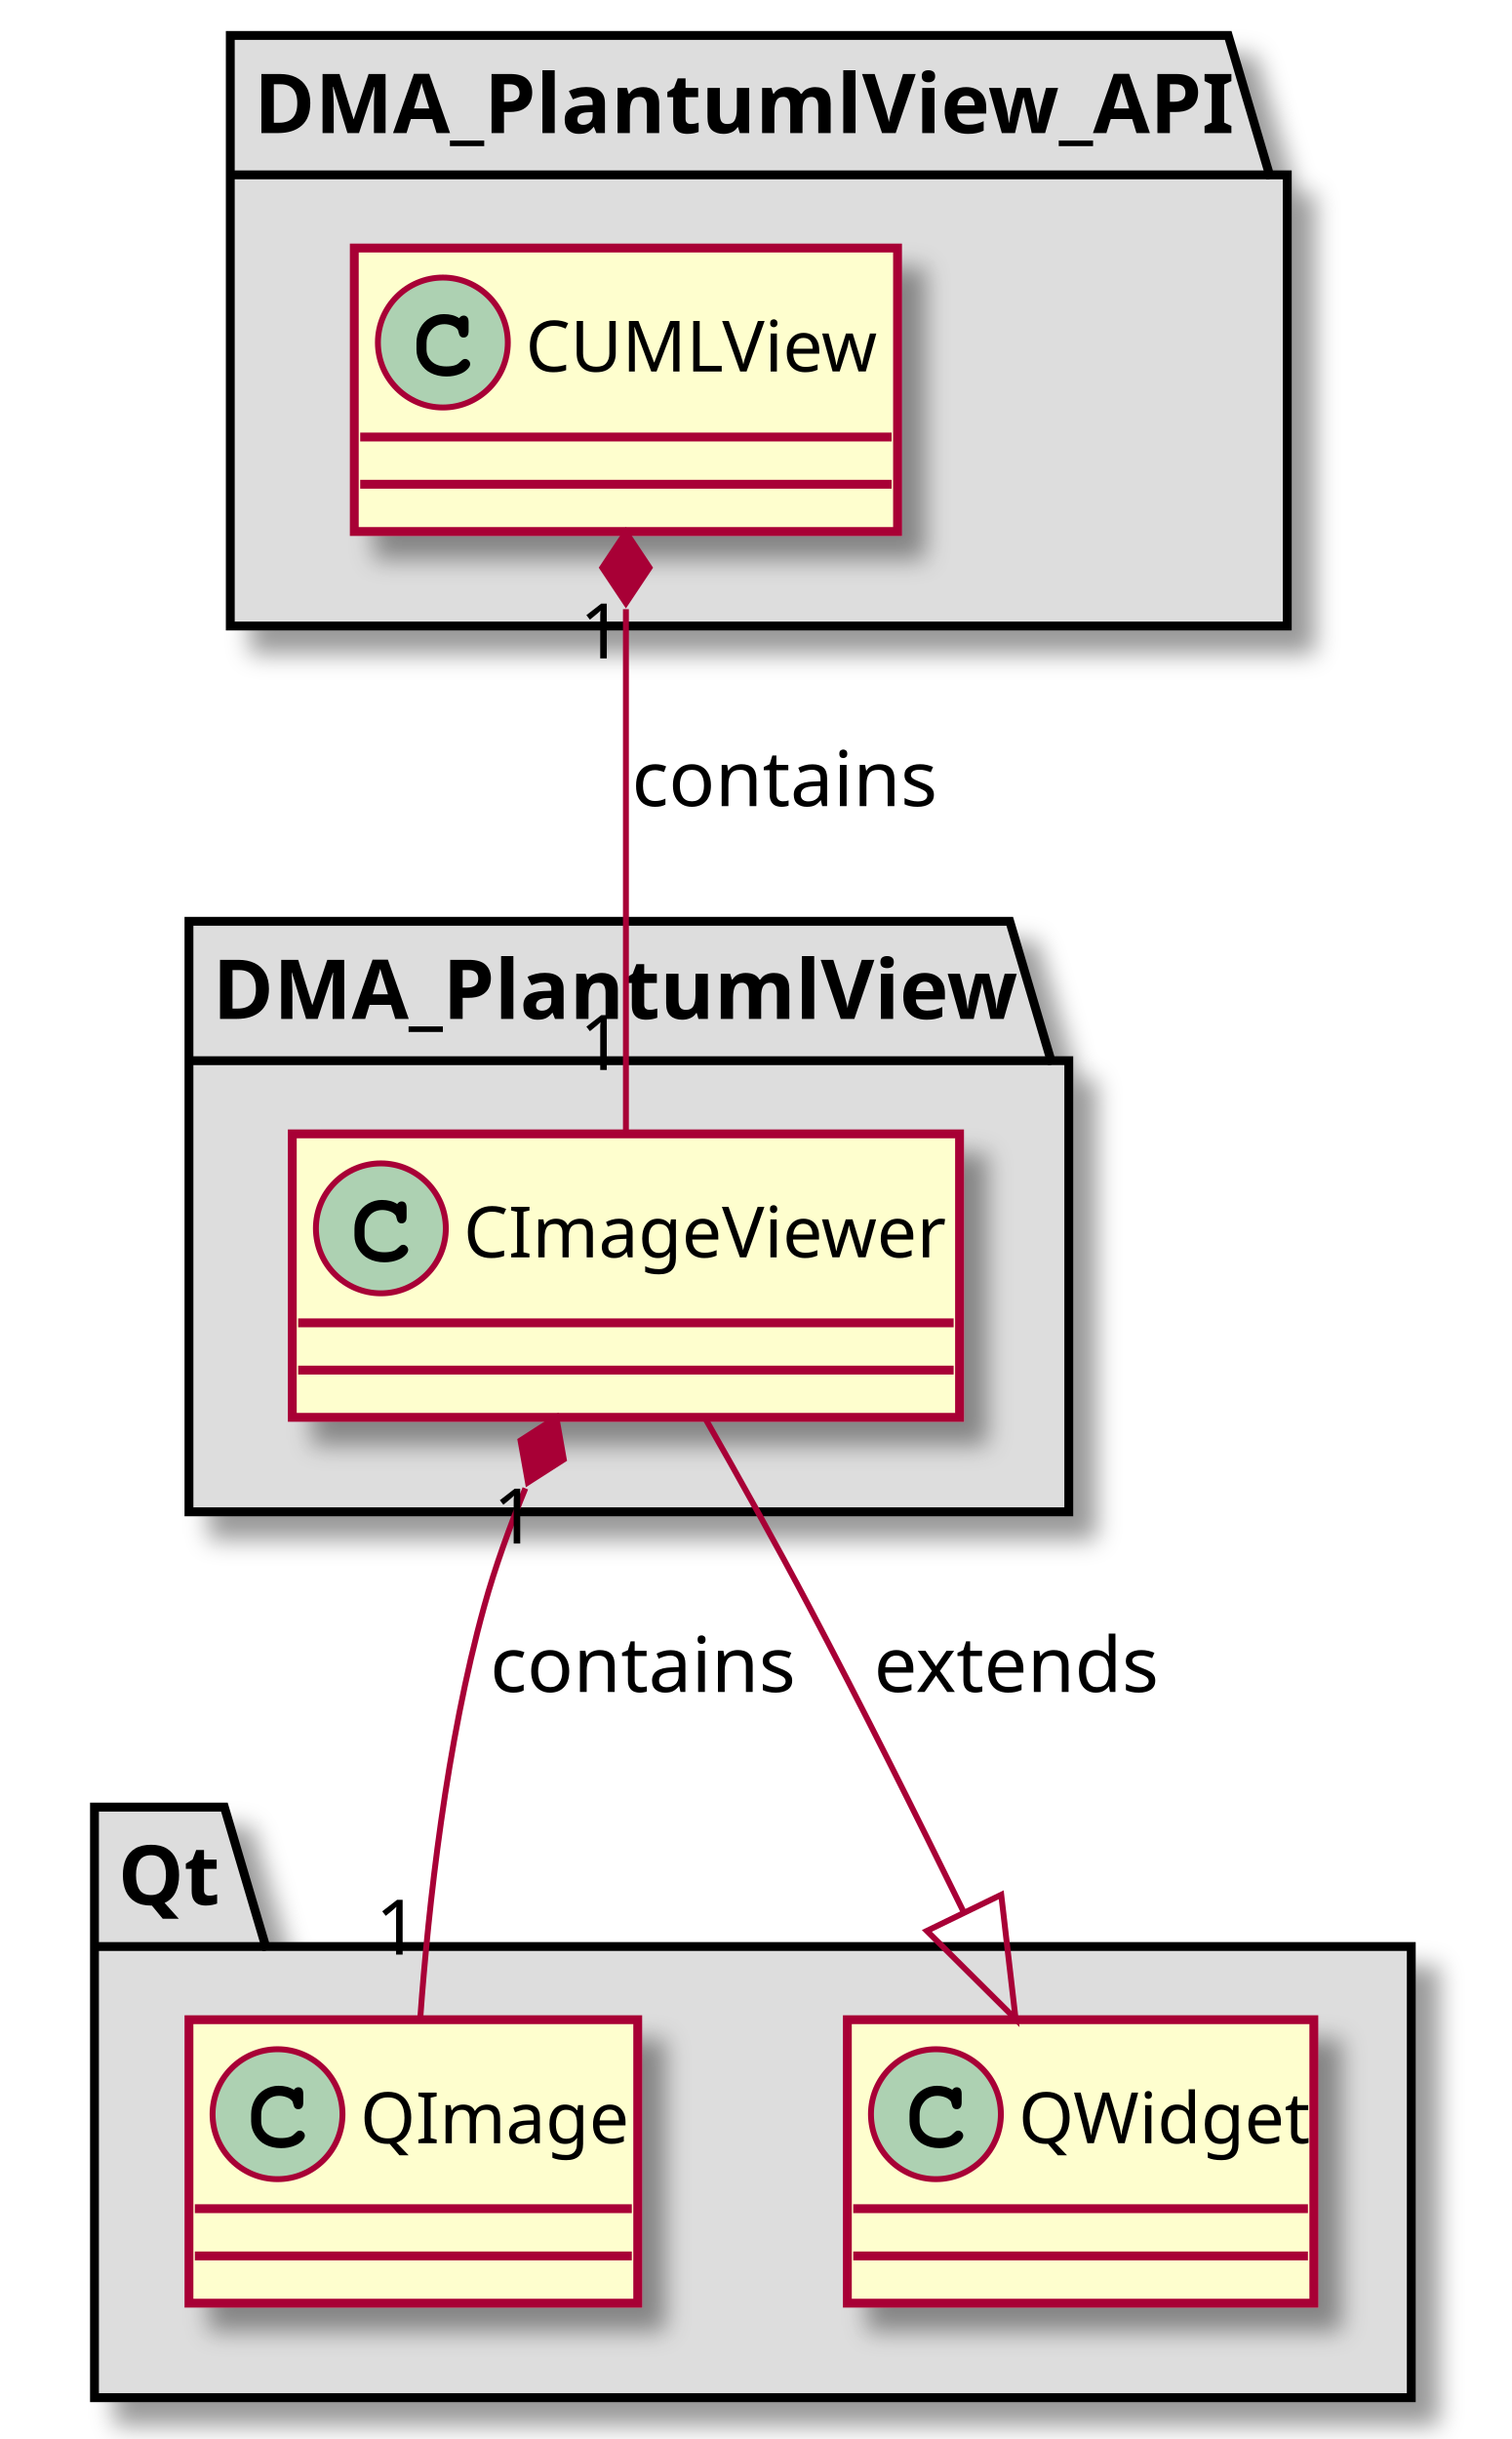
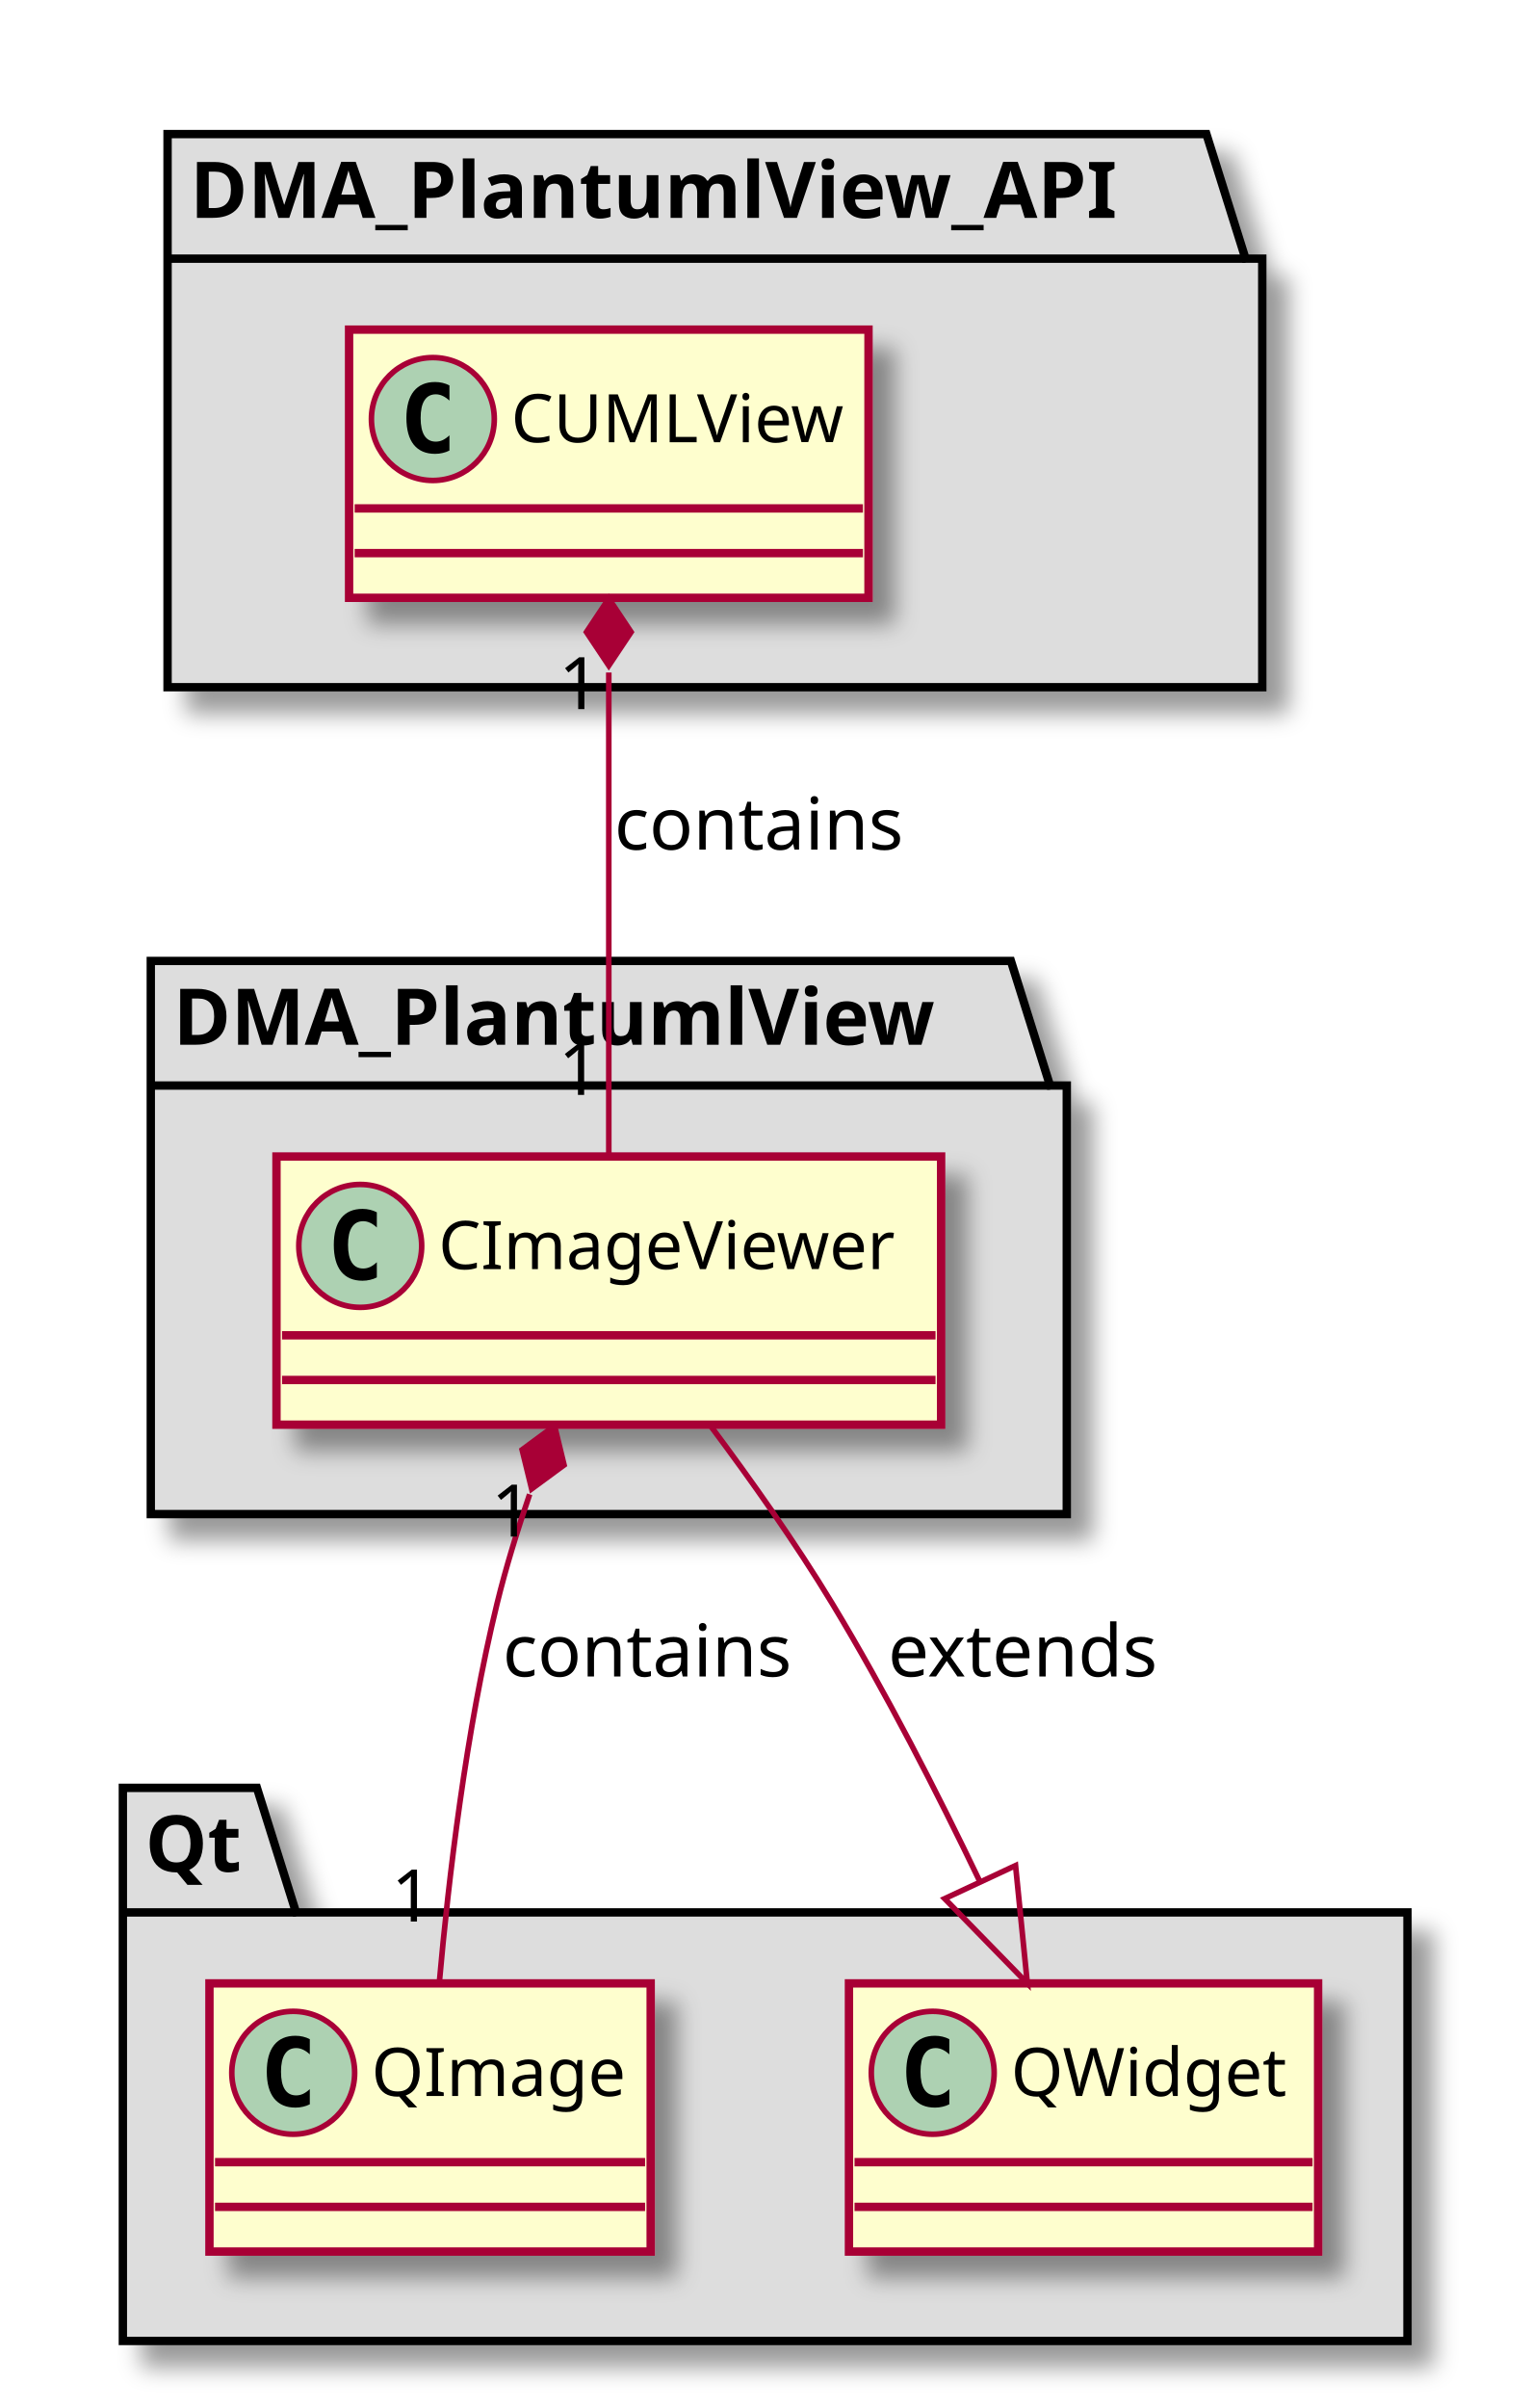
- <svg xmlns="http://www.w3.org/2000/svg" contentScriptType="application/ecmascript" contentStyleType="text/css" height="413px" preserveAspectRatio="none" style="width:256px;height:413px;background:#FEFEFE;" version="1.1" viewBox="0 0 256 413" width="256px" zoomAndPan="magnify">
+ <svg xmlns="http://www.w3.org/2000/svg" contentScriptType="application/ecmascript" contentStyleType="text/css" height="431px" preserveAspectRatio="none" style="width:274px;height:431px;background:#FEFEFE;" version="1.1" viewBox="0 0 274 431" width="274px" zoomAndPan="magnify">
  <defs>
    <filter height="300%" id="fjcrxx82uuqu" width="300%" x="-1" y="-1">
      <feGaussianBlur result="blurOut" stdDeviation="2.0" />
      <feColorMatrix in="blurOut" result="blurOut2" type="matrix" values="0 0 0 0 0 0 0 0 0 0 0 0 0 0 0 0 0 0 .4 0" />
      <feOffset dx="4.0" dy="4.0" in="blurOut2" result="blurOut3" />
      <feBlend in="SourceGraphic" in2="blurOut3" mode="normal" />
    </filter>
  </defs>
  <g>
-     <polygon fill="#DDDDDD" filter="url(#fjcrxx82uuqu)" points="32,156,171,156,178,179.609,181,179.609,181,256,32,256,32,156" style="stroke:#000000;stroke-width:1.5;" />
-     <line style="stroke:#000000;stroke-width:1.5;" x1="32" x2="178" y1="179.609" y2="179.609" />
-     <text fill="#000000" font-family="sans-serif" font-size="14" font-weight="bold" lengthAdjust="spacingAndGlyphs" textLength="133" x="36" y="172.533">DMA_PlantumlView</text>
-     <polygon fill="#DDDDDD" filter="url(#fjcrxx82uuqu)" points="39,6,208,6,215,29.609,218,29.609,218,106,39,106,39,6" style="stroke:#000000;stroke-width:1.5;" />
-     <line style="stroke:#000000;stroke-width:1.5;" x1="39" x2="215" y1="29.609" y2="29.609" />
-     <text fill="#000000" font-family="sans-serif" font-size="14" font-weight="bold" lengthAdjust="spacingAndGlyphs" textLength="163" x="43" y="22.533">DMA_PlantumlView_API</text>
-     <polygon fill="#DDDDDD" filter="url(#fjcrxx82uuqu)" points="16,306,38,306,45,329.609,239,329.609,239,406,16,406,16,306" style="stroke:#000000;stroke-width:1.5;" />
-     <line style="stroke:#000000;stroke-width:1.5;" x1="16" x2="45" y1="329.609" y2="329.609" />
-     <text fill="#000000" font-family="sans-serif" font-size="14" font-weight="bold" lengthAdjust="spacingAndGlyphs" textLength="16" x="20" y="322.533">Qt</text>
-     <rect codeLine="8" fill="#FEFECE" filter="url(#fjcrxx82uuqu)" height="48" id="CImageViewer" style="stroke:#A80036;stroke-width:1.5;" width="113" x="49.5" y="192" />
-     <ellipse cx="64.5" cy="208" fill="#ADD1B2" rx="11" ry="11" style="stroke:#A80036;stroke-width:1.0;" />
-     <path d="M67.266,203.875 Q67.422,203.656 67.609,203.547 Q67.797,203.438 68.016,203.438 Q68.391,203.438 68.625,203.695 Q68.859,203.953 68.859,204.562 L68.859,206.016 Q68.859,206.625 68.625,206.891 Q68.391,207.156 68.016,207.156 Q67.672,207.156 67.469,206.953 Q67.266,206.766 67.156,206.25 Q67.109,205.891 66.922,205.703 Q66.594,205.328 65.984,205.109 Q65.375,204.891 64.75,204.891 Q63.984,204.891 63.352,205.219 Q62.719,205.547 62.227,206.297 Q61.734,207.047 61.734,208.078 L61.734,209.172 Q61.734,210.406 62.625,211.227 Q63.516,212.047 65.109,212.047 Q66.047,212.047 66.703,211.797 Q67.094,211.641 67.516,211.203 Q67.781,210.938 67.93,210.859 Q68.078,210.781 68.281,210.781 Q68.609,210.781 68.867,211.039 Q69.125,211.297 69.125,211.641 Q69.125,211.984 68.781,212.391 Q68.281,212.969 67.484,213.297 Q66.406,213.75 65.109,213.75 Q63.594,213.75 62.391,213.125 Q61.406,212.625 60.719,211.555 Q60.031,210.484 60.031,209.203 L60.031,208.047 Q60.031,206.719 60.648,205.57 Q61.266,204.422 62.359,203.805 Q63.453,203.188 64.688,203.188 Q65.422,203.188 66.07,203.352 Q66.719,203.516 67.266,203.875 Z " fill="#000000" />
-     <text fill="#000000" font-family="sans-serif" font-size="12" lengthAdjust="spacingAndGlyphs" textLength="81" x="78.5" y="212.91">CImageViewer</text>
-     <line style="stroke:#A80036;stroke-width:1.5;" x1="50.5" x2="161.5" y1="224" y2="224" />
-     <line style="stroke:#A80036;stroke-width:1.5;" x1="50.5" x2="161.5" y1="232" y2="232" />
-     <rect codeLine="17" fill="#FEFECE" filter="url(#fjcrxx82uuqu)" height="48" id="CUMLView" style="stroke:#A80036;stroke-width:1.5;" width="92" x="60" y="42" />
-     <ellipse cx="75" cy="58" fill="#ADD1B2" rx="11" ry="11" style="stroke:#A80036;stroke-width:1.0;" />
-     <path d="M77.766,53.875 Q77.922,53.656 78.109,53.547 Q78.297,53.438 78.516,53.438 Q78.891,53.438 79.125,53.695 Q79.359,53.953 79.359,54.562 L79.359,56.016 Q79.359,56.625 79.125,56.891 Q78.891,57.156 78.516,57.156 Q78.172,57.156 77.969,56.953 Q77.766,56.766 77.656,56.25 Q77.609,55.891 77.422,55.703 Q77.094,55.328 76.484,55.109 Q75.875,54.891 75.25,54.891 Q74.484,54.891 73.852,55.219 Q73.219,55.547 72.727,56.297 Q72.234,57.047 72.234,58.078 L72.234,59.172 Q72.234,60.406 73.125,61.227 Q74.016,62.047 75.609,62.047 Q76.547,62.047 77.203,61.797 Q77.594,61.641 78.016,61.203 Q78.281,60.938 78.43,60.859 Q78.578,60.781 78.781,60.781 Q79.109,60.781 79.367,61.039 Q79.625,61.297 79.625,61.641 Q79.625,61.984 79.281,62.391 Q78.781,62.969 77.984,63.297 Q76.906,63.75 75.609,63.75 Q74.094,63.75 72.891,63.125 Q71.906,62.625 71.219,61.555 Q70.531,60.484 70.531,59.203 L70.531,58.047 Q70.531,56.719 71.148,55.57 Q71.766,54.422 72.859,53.805 Q73.953,53.188 75.188,53.188 Q75.922,53.188 76.57,53.352 Q77.219,53.516 77.766,53.875 Z " fill="#000000" />
-     <text fill="#000000" font-family="sans-serif" font-size="12" lengthAdjust="spacingAndGlyphs" textLength="60" x="89" y="62.91">CUMLView</text>
-     <line style="stroke:#A80036;stroke-width:1.5;" x1="61" x2="151" y1="74" y2="74" />
-     <line style="stroke:#A80036;stroke-width:1.5;" x1="61" x2="151" y1="82" y2="82" />
-     <rect codeLine="26" fill="#FEFECE" filter="url(#fjcrxx82uuqu)" height="48" id="QImage" style="stroke:#A80036;stroke-width:1.5;" width="76" x="32" y="342" />
-     <ellipse cx="47" cy="358" fill="#ADD1B2" rx="11" ry="11" style="stroke:#A80036;stroke-width:1.0;" />
-     <path d="M49.766,353.875 Q49.922,353.656 50.109,353.547 Q50.297,353.438 50.516,353.438 Q50.891,353.438 51.125,353.695 Q51.359,353.953 51.359,354.562 L51.359,356.016 Q51.359,356.625 51.125,356.891 Q50.891,357.156 50.516,357.156 Q50.172,357.156 49.969,356.953 Q49.766,356.766 49.656,356.25 Q49.609,355.891 49.422,355.703 Q49.094,355.328 48.484,355.109 Q47.875,354.891 47.25,354.891 Q46.484,354.891 45.852,355.219 Q45.219,355.547 44.727,356.297 Q44.234,357.047 44.234,358.078 L44.234,359.172 Q44.234,360.406 45.125,361.227 Q46.016,362.047 47.609,362.047 Q48.547,362.047 49.203,361.797 Q49.594,361.641 50.016,361.203 Q50.281,360.938 50.43,360.859 Q50.578,360.781 50.781,360.781 Q51.109,360.781 51.367,361.039 Q51.625,361.297 51.625,361.641 Q51.625,361.984 51.281,362.391 Q50.781,362.969 49.984,363.297 Q48.906,363.75 47.609,363.75 Q46.094,363.75 44.891,363.125 Q43.906,362.625 43.219,361.555 Q42.531,360.484 42.531,359.203 L42.531,358.047 Q42.531,356.719 43.148,355.57 Q43.766,354.422 44.859,353.805 Q45.953,353.188 47.188,353.188 Q47.922,353.188 48.57,353.352 Q49.219,353.516 49.766,353.875 Z " fill="#000000" />
-     <text fill="#000000" font-family="sans-serif" font-size="12" lengthAdjust="spacingAndGlyphs" textLength="44" x="61" y="362.91">QImage</text>
-     <line style="stroke:#A80036;stroke-width:1.5;" x1="33" x2="107" y1="374" y2="374" />
-     <line style="stroke:#A80036;stroke-width:1.5;" x1="33" x2="107" y1="382" y2="382" />
-     <rect codeLine="30" fill="#FEFECE" filter="url(#fjcrxx82uuqu)" height="48" id="QWidget" style="stroke:#A80036;stroke-width:1.5;" width="79" x="143.5" y="342" />
-     <ellipse cx="158.5" cy="358" fill="#ADD1B2" rx="11" ry="11" style="stroke:#A80036;stroke-width:1.0;" />
-     <path d="M161.266,353.875 Q161.422,353.656 161.609,353.547 Q161.797,353.438 162.016,353.438 Q162.391,353.438 162.625,353.695 Q162.859,353.953 162.859,354.562 L162.859,356.016 Q162.859,356.625 162.625,356.891 Q162.391,357.156 162.016,357.156 Q161.672,357.156 161.469,356.953 Q161.266,356.766 161.156,356.25 Q161.109,355.891 160.922,355.703 Q160.594,355.328 159.984,355.109 Q159.375,354.891 158.75,354.891 Q157.984,354.891 157.352,355.219 Q156.719,355.547 156.227,356.297 Q155.734,357.047 155.734,358.078 L155.734,359.172 Q155.734,360.406 156.625,361.227 Q157.516,362.047 159.109,362.047 Q160.047,362.047 160.703,361.797 Q161.094,361.641 161.516,361.203 Q161.781,360.938 161.93,360.859 Q162.078,360.781 162.281,360.781 Q162.609,360.781 162.867,361.039 Q163.125,361.297 163.125,361.641 Q163.125,361.984 162.781,362.391 Q162.281,362.969 161.484,363.297 Q160.406,363.75 159.109,363.75 Q157.594,363.75 156.391,363.125 Q155.406,362.625 154.719,361.555 Q154.031,360.484 154.031,359.203 L154.031,358.047 Q154.031,356.719 154.648,355.57 Q155.266,354.422 156.359,353.805 Q157.453,353.188 158.688,353.188 Q159.422,353.188 160.07,353.352 Q160.719,353.516 161.266,353.875 Z " fill="#000000" />
-     <text fill="#000000" font-family="sans-serif" font-size="12" lengthAdjust="spacingAndGlyphs" textLength="47" x="172.5" y="362.91">QWidget</text>
-     <line style="stroke:#A80036;stroke-width:1.5;" x1="144.5" x2="221.5" y1="374" y2="374" />
-     <line style="stroke:#A80036;stroke-width:1.5;" x1="144.5" x2="221.5" y1="382" y2="382" />
-     <path codeLine="37" d="M163.143,323.655 C155.205,307.448 145.858,288.756 137,272 C131.416,261.438 124.968,249.899 119.403,240.13 " fill="none" id="QWidget-backto-CImageViewer" style="stroke:#A80036;stroke-width:1.0;" />
-     <polygon fill="none" points="169.56,320.845,171.999,341.894,156.966,326.96,169.56,320.845" style="stroke:#A80036;stroke-width:1.0;" />
-     <text fill="#000000" font-family="sans-serif" font-size="13" lengthAdjust="spacingAndGlyphs" textLength="46" x="148" y="286.495">extends</text>
-     <path codeLine="40" d="M88.97,252.022 C86.302,258.546 83.828,265.392 82,272 C75.576,295.222 72.569,322.677 71.175,341.709 " fill="none" id="CImageViewer-backto-QImage" style="stroke:#A80036;stroke-width:1.0;" />
-     <polygon fill="#A80036" points="94.218,240.019,88.15,243.914,89.412,251.014,95.48,247.119,94.218,240.019" style="stroke:#A80036;stroke-width:1.0;" />
-     <text fill="#000000" font-family="sans-serif" font-size="13" lengthAdjust="spacingAndGlyphs" textLength="49" x="83" y="286.495">contains</text>
-     <text fill="#000000" font-family="sans-serif" font-size="13" lengthAdjust="spacingAndGlyphs" textLength="7" x="83.493" y="261.362">1</text>
-     <text fill="#000000" font-family="sans-serif" font-size="13" lengthAdjust="spacingAndGlyphs" textLength="7" x="63.58" y="330.974">1</text>
-     <path codeLine="41" d="M106,103.15 C106,130.682 106,167.78 106,191.549 " fill="none" id="CUMLView-backto-CImageViewer" style="stroke:#A80036;stroke-width:1.0;" />
-     <polygon fill="#A80036" points="106,90.125,102,96.125,106,102.125,110,96.125,106,90.125" style="stroke:#A80036;stroke-width:1.0;" />
-     <text fill="#000000" font-family="sans-serif" font-size="13" lengthAdjust="spacingAndGlyphs" textLength="49" x="107" y="136.495">contains</text>
-     <text fill="#000000" font-family="sans-serif" font-size="13" lengthAdjust="spacingAndGlyphs" textLength="7" x="98.147" y="111.493">1</text>
-     <text fill="#000000" font-family="sans-serif" font-size="13" lengthAdjust="spacingAndGlyphs" textLength="7" x="98.147" y="181.177">1</text>
+     <polygon fill="#DDDDDD" filter="url(#fjcrxx82uuqu)" points="27,172,181,172,188,194.297,191,194.297,191,271,27,271,27,172" style="stroke: #000000; stroke-width: 1.5;" />
+     <line style="stroke: #000000; stroke-width: 1.5;" x1="27" x2="188" y1="194.297" y2="194.297" />
+     <text fill="#000000" font-family="sans-serif" font-size="14" font-weight="bold" lengthAdjust="spacingAndGlyphs" textLength="148" x="31" y="186.995">DMA_PlantumlView</text>
+     <polygon fill="#DDDDDD" filter="url(#fjcrxx82uuqu)" points="30,24,216,24,223,46.297,226,46.297,226,123,30,123,30,24" style="stroke: #000000; stroke-width: 1.5;" />
+     <line style="stroke: #000000; stroke-width: 1.5;" x1="30" x2="223" y1="46.297" y2="46.297" />
+     <text fill="#000000" font-family="sans-serif" font-size="14" font-weight="bold" lengthAdjust="spacingAndGlyphs" textLength="180" x="34" y="38.995">DMA_PlantumlView_API</text>
+     <polygon fill="#DDDDDD" filter="url(#fjcrxx82uuqu)" points="22,320,46,320,53,342.297,252,342.297,252,419,22,419,22,320" style="stroke: #000000; stroke-width: 1.5;" />
+     <line style="stroke: #000000; stroke-width: 1.5;" x1="22" x2="53" y1="342.297" y2="342.297" />
+     <text fill="#000000" font-family="sans-serif" font-size="14" font-weight="bold" lengthAdjust="spacingAndGlyphs" textLength="18" x="26" y="334.995">Qt</text>
+     <rect fill="#FEFECE" filter="url(#fjcrxx82uuqu)" height="48" id="CImageViewer" style="stroke: #A80036; stroke-width: 1.5;" width="119" x="49.5" y="207" />
+     <ellipse cx="64.5" cy="223" fill="#ADD1B2" rx="11" ry="11" style="stroke: #A80036; stroke-width: 1.0;" />
+     <path d="M67.469,228.641 Q66.891,228.938 66.25,229.078 Q65.609,229.234 64.906,229.234 Q62.406,229.234 61.078,227.594 Q59.766,225.938 59.766,222.812 Q59.766,219.688 61.078,218.031 Q62.406,216.375 64.906,216.375 Q65.609,216.375 66.25,216.531 Q66.906,216.688 67.469,216.984 L67.469,219.703 Q66.844,219.125 66.25,218.859 Q65.656,218.578 65.031,218.578 Q63.688,218.578 63,219.656 Q62.312,220.719 62.312,222.812 Q62.312,224.906 63,225.984 Q63.688,227.047 65.031,227.047 Q65.656,227.047 66.25,226.781 Q66.844,226.5 67.469,225.922 L67.469,228.641 Z " />
+     <text fill="#000000" font-family="sans-serif" font-size="12" lengthAdjust="spacingAndGlyphs" textLength="87" x="78.5" y="227.154">CImageViewer</text>
+     <line style="stroke: #A80036; stroke-width: 1.5;" x1="50.5" x2="167.5" y1="239" y2="239" />
+     <line style="stroke: #A80036; stroke-width: 1.5;" x1="50.5" x2="167.5" y1="247" y2="247" />
+     <rect fill="#FEFECE" filter="url(#fjcrxx82uuqu)" height="48" id="CUMLView" style="stroke: #A80036; stroke-width: 1.5;" width="93" x="62.5" y="59" />
+     <ellipse cx="77.5" cy="75" fill="#ADD1B2" rx="11" ry="11" style="stroke: #A80036; stroke-width: 1.0;" />
+     <path d="M80.469,80.641 Q79.891,80.938 79.25,81.078 Q78.609,81.234 77.906,81.234 Q75.406,81.234 74.078,79.594 Q72.766,77.938 72.766,74.812 Q72.766,71.688 74.078,70.031 Q75.406,68.375 77.906,68.375 Q78.609,68.375 79.25,68.531 Q79.906,68.688 80.469,68.984 L80.469,71.703 Q79.844,71.125 79.25,70.859 Q78.656,70.578 78.031,70.578 Q76.688,70.578 76,71.656 Q75.312,72.719 75.312,74.812 Q75.312,76.906 76,77.984 Q76.688,79.047 78.031,79.047 Q78.656,79.047 79.25,78.781 Q79.844,78.5 80.469,77.922 L80.469,80.641 Z " />
+     <text fill="#000000" font-family="sans-serif" font-size="12" lengthAdjust="spacingAndGlyphs" textLength="61" x="91.5" y="79.154">CUMLView</text>
+     <line style="stroke: #A80036; stroke-width: 1.5;" x1="63.5" x2="154.5" y1="91" y2="91" />
+     <line style="stroke: #A80036; stroke-width: 1.5;" x1="63.5" x2="154.5" y1="99" y2="99" />
+     <rect fill="#FEFECE" filter="url(#fjcrxx82uuqu)" height="48" id="QImage" style="stroke: #A80036; stroke-width: 1.5;" width="79" x="37.5" y="355" />
+     <ellipse cx="52.5" cy="371" fill="#ADD1B2" rx="11" ry="11" style="stroke: #A80036; stroke-width: 1.0;" />
+     <path d="M55.469,376.641 Q54.891,376.938 54.25,377.078 Q53.609,377.234 52.906,377.234 Q50.406,377.234 49.078,375.594 Q47.766,373.938 47.766,370.812 Q47.766,367.688 49.078,366.031 Q50.406,364.375 52.906,364.375 Q53.609,364.375 54.25,364.531 Q54.906,364.688 55.469,364.984 L55.469,367.703 Q54.844,367.125 54.25,366.859 Q53.656,366.578 53.031,366.578 Q51.688,366.578 51,367.656 Q50.312,368.719 50.312,370.812 Q50.312,372.906 51,373.984 Q51.688,375.047 53.031,375.047 Q53.656,375.047 54.25,374.781 Q54.844,374.5 55.469,373.922 L55.469,376.641 Z " />
+     <text fill="#000000" font-family="sans-serif" font-size="12" lengthAdjust="spacingAndGlyphs" textLength="47" x="66.5" y="375.154">QImage</text>
+     <line style="stroke: #A80036; stroke-width: 1.5;" x1="38.5" x2="115.5" y1="387" y2="387" />
+     <line style="stroke: #A80036; stroke-width: 1.5;" x1="38.5" x2="115.5" y1="395" y2="395" />
+     <rect fill="#FEFECE" filter="url(#fjcrxx82uuqu)" height="48" id="QWidget" style="stroke: #A80036; stroke-width: 1.5;" width="84" x="152" y="355" />
+     <ellipse cx="167" cy="371" fill="#ADD1B2" rx="11" ry="11" style="stroke: #A80036; stroke-width: 1.0;" />
+     <path d="M169.969,376.641 Q169.391,376.938 168.75,377.078 Q168.109,377.234 167.406,377.234 Q164.906,377.234 163.578,375.594 Q162.266,373.938 162.266,370.812 Q162.266,367.688 163.578,366.031 Q164.906,364.375 167.406,364.375 Q168.109,364.375 168.75,364.531 Q169.406,364.688 169.969,364.984 L169.969,367.703 Q169.344,367.125 168.75,366.859 Q168.156,366.578 167.531,366.578 Q166.188,366.578 165.5,367.656 Q164.812,368.719 164.812,370.812 Q164.812,372.906 165.5,373.984 Q166.188,375.047 167.531,375.047 Q168.156,375.047 168.75,374.781 Q169.344,374.5 169.969,373.922 L169.969,376.641 Z " />
+     <text fill="#000000" font-family="sans-serif" font-size="12" lengthAdjust="spacingAndGlyphs" textLength="52" x="181" y="375.154">QWidget</text>
+     <line style="stroke: #A80036; stroke-width: 1.5;" x1="153" x2="235" y1="387" y2="387" />
+     <line style="stroke: #A80036; stroke-width: 1.5;" x1="153" x2="235" y1="395" y2="395" />
+     <path d="M175.42,336.73 C167.81,320.86 158.55,302.78 149,287 C142.46,276.19 134.4,264.81 127.23,255.22 " fill="none" id="QWidget-CImageViewer" style="stroke: #A80036; stroke-width: 1.0;" />
+     <polygon fill="none" points="181.83,333.91,183.94,354.99,169.14,339.83,181.83,333.91" style="stroke: #A80036; stroke-width: 1.0;" />
+     <text fill="#000000" font-family="sans-serif" font-size="13" lengthAdjust="spacingAndGlyphs" textLength="51" x="159" y="300.067">extends</text>
+     <path d="M94.83,267.46 C92.63,273.89 90.57,280.59 89,287 C83.43,309.75 80.3,336.38 78.65,354.93 " fill="none" id="CImageViewer-QImage" style="stroke: #A80036; stroke-width: 1.0;" />
+     <polygon fill="#A80036" points="99.29,255.21,93.48,259.481,95.188,266.487,100.998,262.216,99.29,255.21" style="stroke: #A80036; stroke-width: 1.0;" />
+     <text fill="#000000" font-family="sans-serif" font-size="13" lengthAdjust="spacingAndGlyphs" textLength="54" x="90" y="300.067">contains</text>
+     <text fill="#000000" font-family="sans-serif" font-size="13" lengthAdjust="spacingAndGlyphs" textLength="8" x="87.948" y="275.022">1</text>
+     <text fill="#000000" font-family="sans-serif" font-size="13" lengthAdjust="spacingAndGlyphs" textLength="8" x="70.048" y="343.924">1</text>
+     <path d="M109,120.37 C109,147.5 109,183.73 109,206.97 " fill="none" id="CUMLView-CImageViewer" style="stroke: #A80036; stroke-width: 1.0;" />
+     <polygon fill="#A80036" points="109,107.13,105,113.13,109,119.13,113,113.13,109,107.13" style="stroke: #A80036; stroke-width: 1.0;" />
+     <text fill="#000000" font-family="sans-serif" font-size="13" lengthAdjust="spacingAndGlyphs" textLength="54" x="110" y="152.067">contains</text>
+     <text fill="#000000" font-family="sans-serif" font-size="13" lengthAdjust="spacingAndGlyphs" textLength="8" x="100.025" y="126.923">1</text>
+     <text fill="#000000" font-family="sans-serif" font-size="13" lengthAdjust="spacingAndGlyphs" textLength="8" x="99.975" y="195.974">1</text>
  </g>
</svg>
